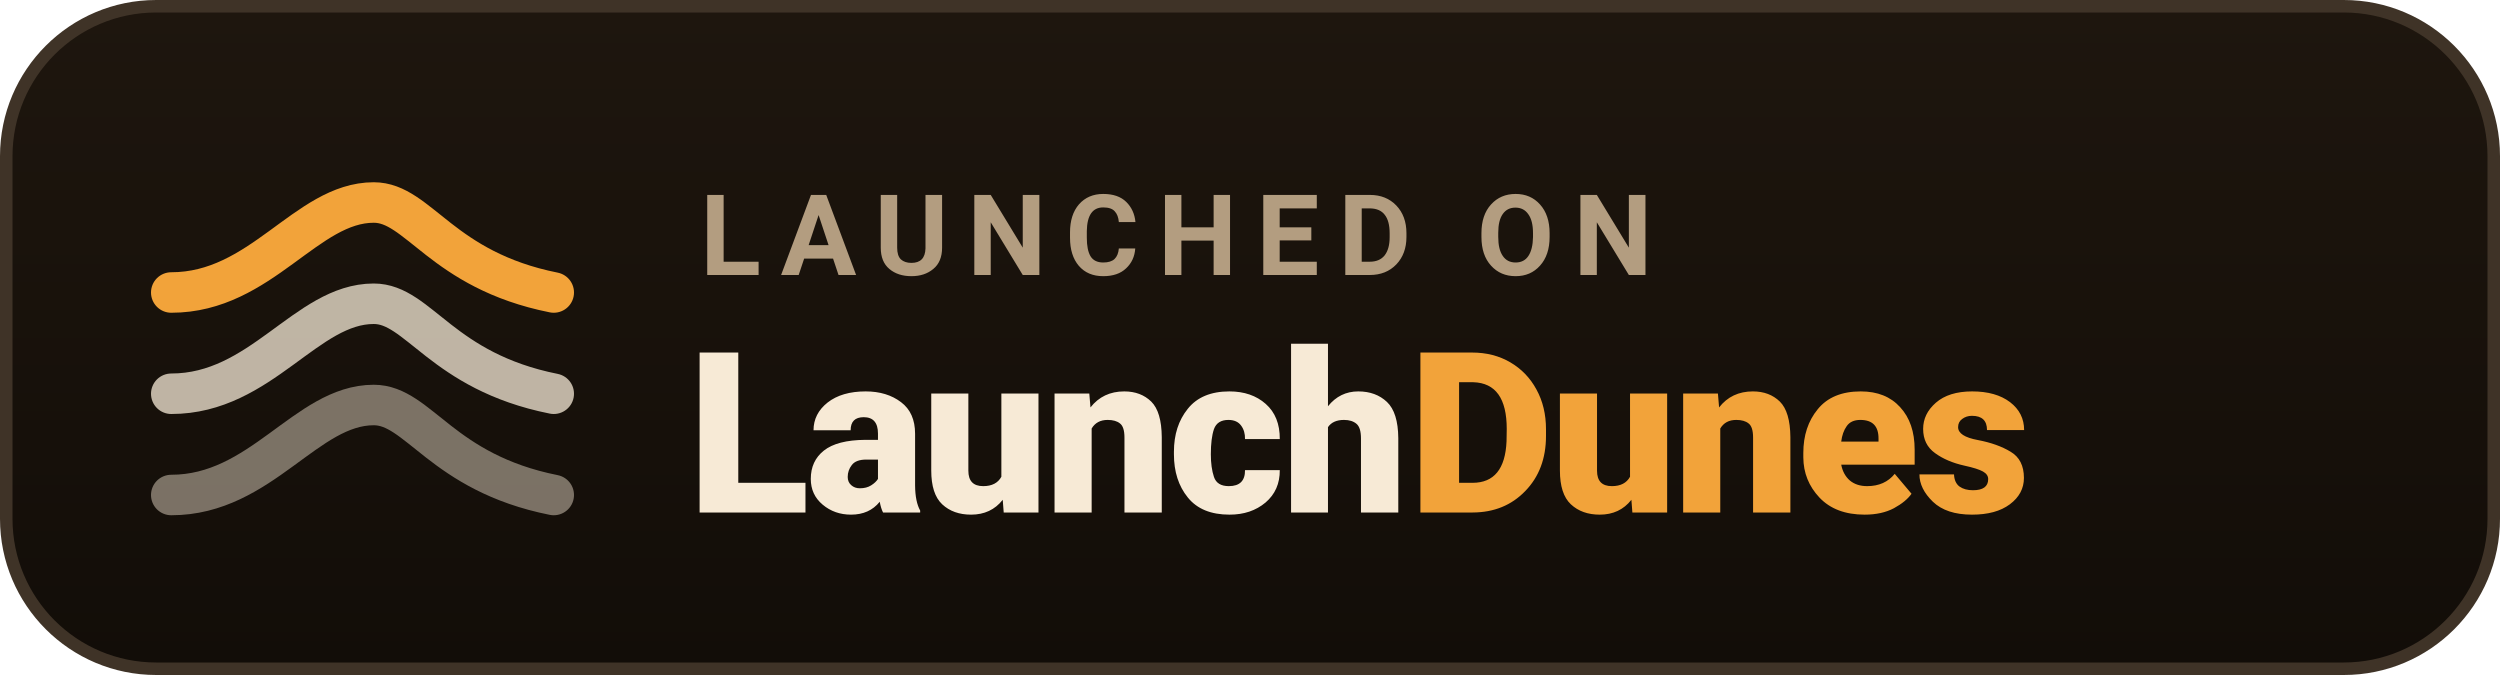
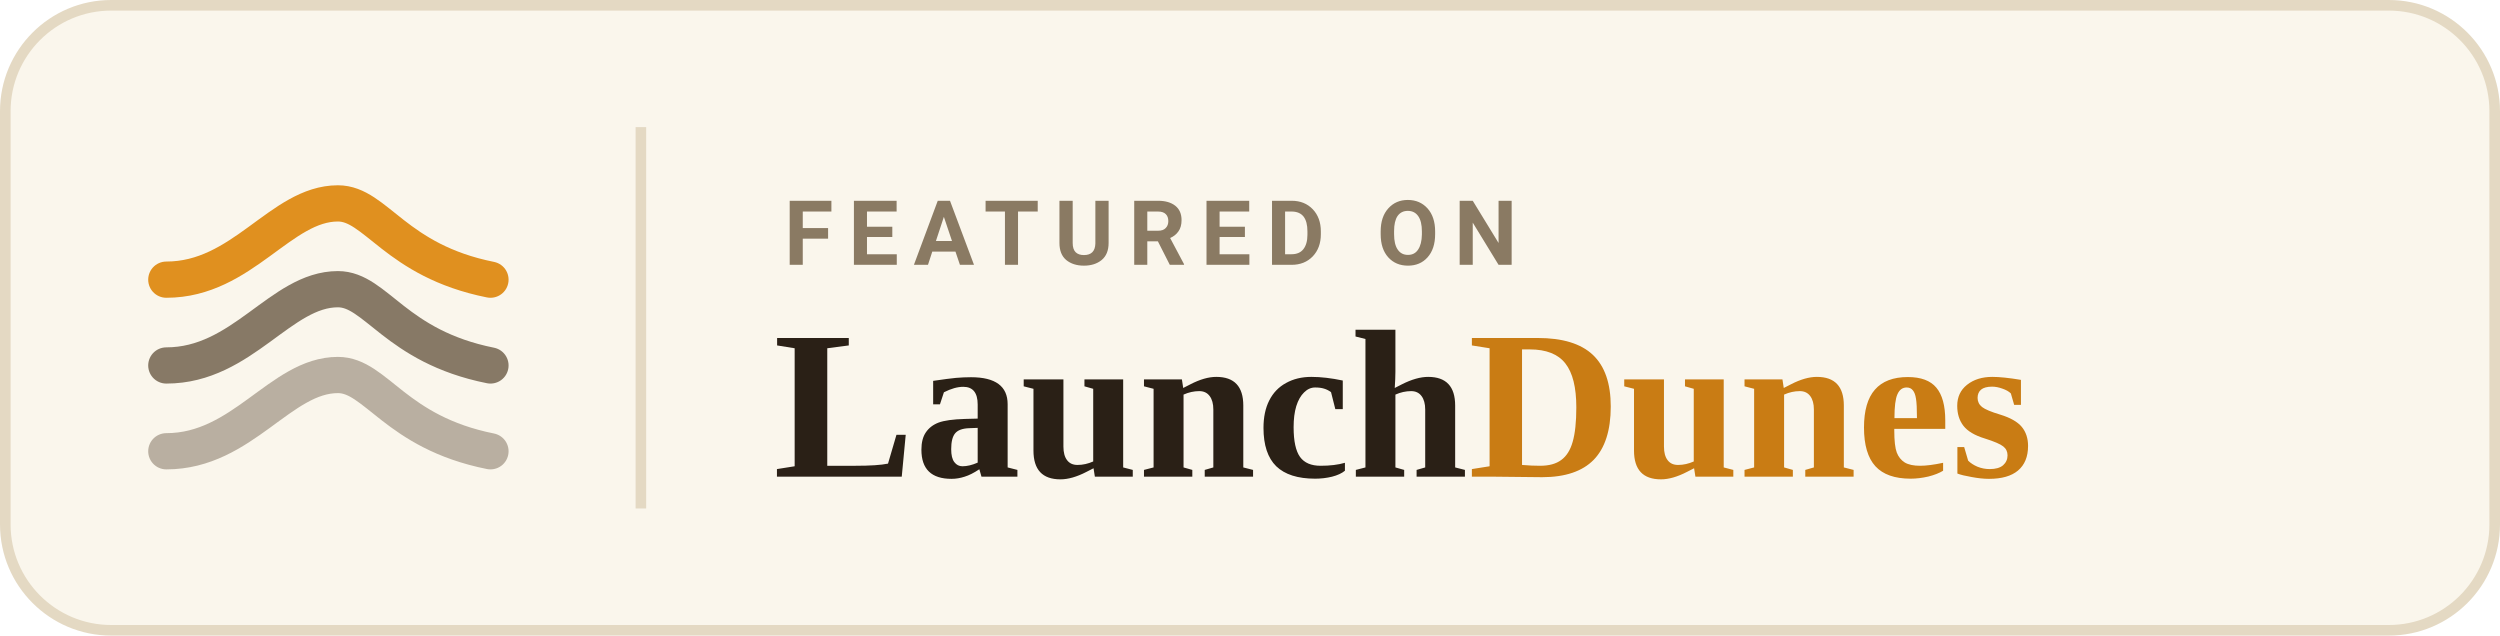
- <svg xmlns="http://www.w3.org/2000/svg" width="200" height="54" viewBox="0 0 200 54" role="img" aria-label="Launched on LaunchDunes">
-   <defs>
-     <linearGradient id="ld-bg" x1="0" y1="0" x2="0" y2="1">
-       <stop offset="0" stop-color="#1e160e" />
-       <stop offset="1" stop-color="#120d08" />
-     </linearGradient>
-   </defs>
-   <rect x="0.5" y="0.5" width="199" height="53" rx="12" fill="url(#ld-bg)" stroke="#3f3327" />
-   <g transform="translate(11 9) scale(0.9)" fill="none" stroke-width="3.6" stroke-linecap="round" stroke-linejoin="round">
-     <path d="M3 34C11 34 15 26 21 26C25 26 27 32 37 34" stroke="#f7ead6" stroke-opacity="0.45" />
-     <path d="M3 25C11 25 15 17 21 17C25 17 27 23 37 25" stroke="#f7ead6" stroke-opacity="0.75" />
-     <path d="M3 16C11 16 15 8 21 8C25 8 27 14 37 16" stroke="#f2a33a" />
+ <svg xmlns="http://www.w3.org/2000/svg" width="236" height="60" viewBox="0 0 236 60" role="img" aria-label="Featured on LaunchDunes">
+   <rect x="0.5" y="0.5" width="235" height="59" rx="10" fill="#faf6ec" stroke="#e4d9c3" />
+   <g transform="translate(13 12) scale(0.9)" fill="none" stroke-width="3.8" stroke-linecap="round" stroke-linejoin="round">
+     <path d="M3 34C11 34 15 26 21 26C25 26 27 32 37 34" stroke="#6b5a45" stroke-opacity="0.45" />
+     <path d="M3 25C11 25 15 17 21 17C25 17 27 23 37 25" stroke="#6b5a45" stroke-opacity="0.8" />
+     <path d="M3 16C11 16 15 8 21 8C25 8 27 14 37 16" stroke="#e0901f" />
  </g>
-   <text x="56" y="22" font-family="system-ui,-apple-system,'Segoe UI',Roboto,sans-serif" font-size="9" font-weight="700" letter-spacing="1.5" fill="#b39d80">LAUNCHED ON</text>
-   <text x="55" y="41" font-family="system-ui,-apple-system,'Segoe UI',Roboto,sans-serif" font-size="18" font-weight="800" letter-spacing="-0.3" fill="#f7ead6">Launch<tspan fill="#f2a33a">Dunes</tspan>
+   <line x1="60.5" y1="12" x2="60.5" y2="48" stroke="#e4d9c3" />
+   <text x="74" y="25" font-family="system-ui,-apple-system,'Segoe UI',Roboto,sans-serif" font-size="8.5" font-weight="700" letter-spacing="1.4" fill="#8a7a63">FEATURED ON</text>
+   <text x="73" y="45" font-family="Georgia,'Times New Roman',serif" font-size="20" font-weight="700" textLength="146" lengthAdjust="spacingAndGlyphs" fill="#2a2016">Launch<tspan fill="#c97c14">Dunes</tspan>
  </text>
</svg>
